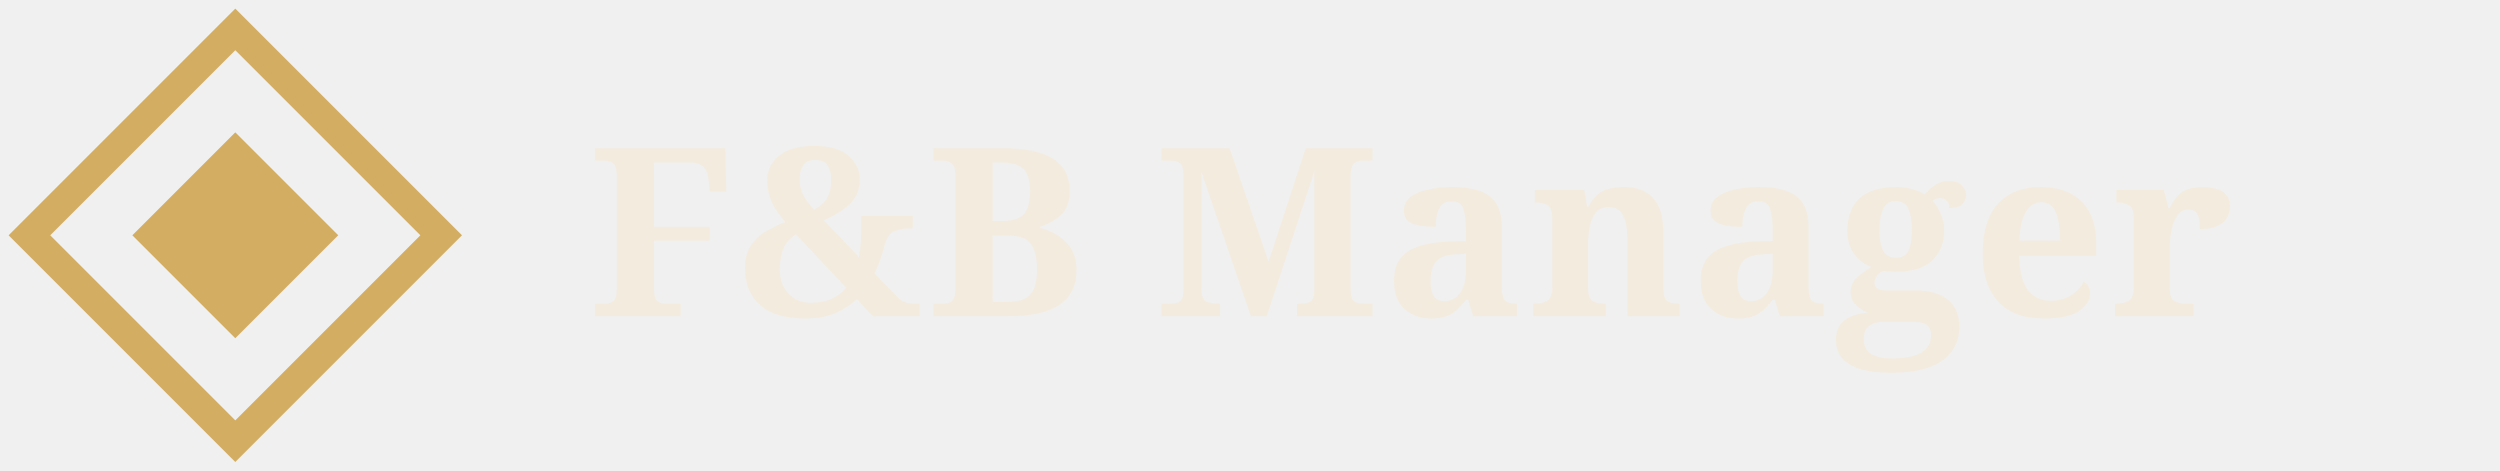
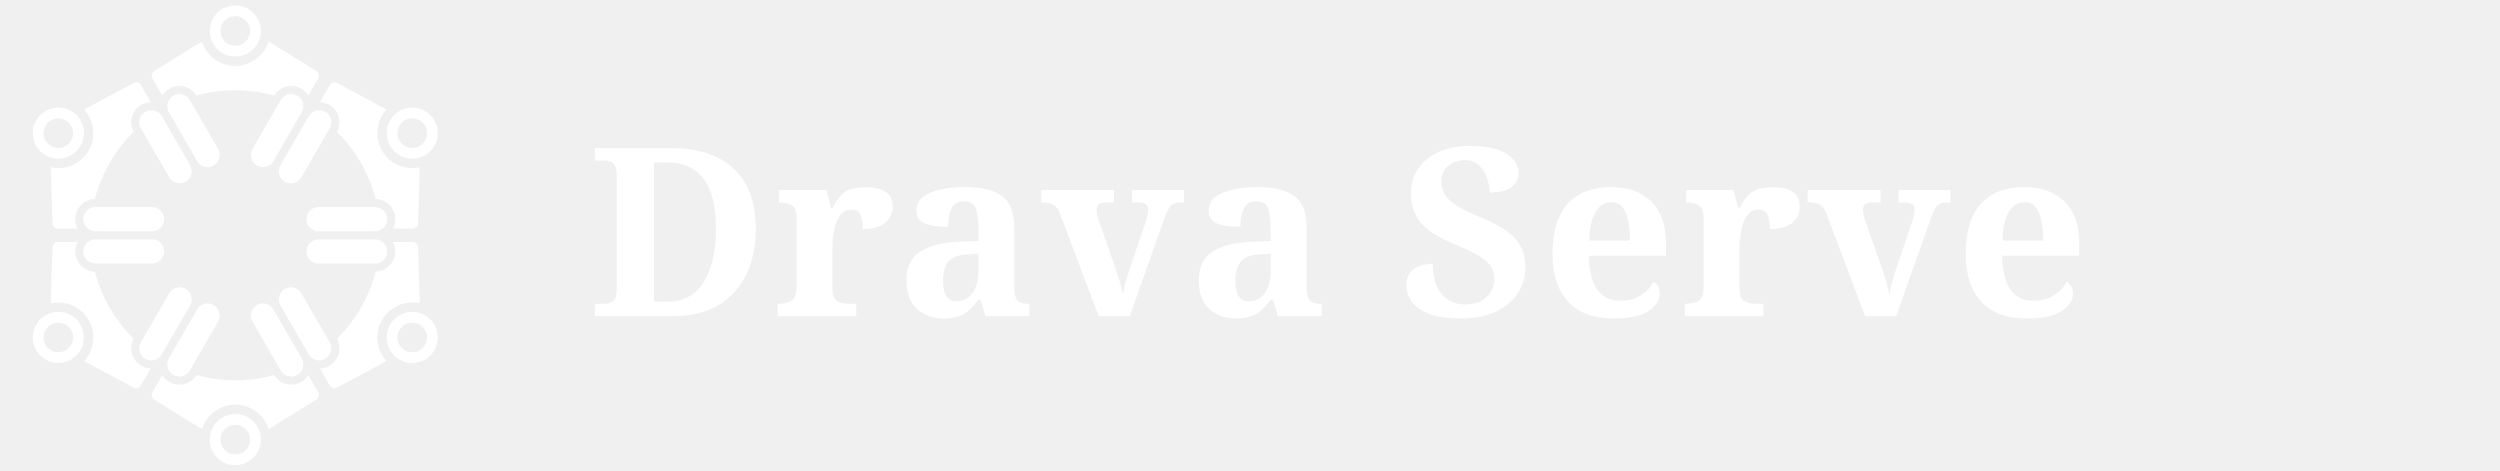
- <svg xmlns="http://www.w3.org/2000/svg" viewBox="0 0 170 32" role="img" aria-label="Logo placeholder">
-   <path d="M16 2 30 16 16 30 2 16Z" fill="none" stroke="#d3ad62" stroke-width="2" />
-   <path d="M16 9 23 16 16 23 9 16Z" fill="#d3ad62" />
-   <text x="40" y="21.5" font-family="Playfair Display, Georgia, serif" font-size="16" font-weight="700" fill="#f3ebde" letter-spacing=".3">F&amp;B Manager</text>
+ <svg xmlns="http://www.w3.org/2000/svg" viewBox="0 0 170 32" role="img" aria-label="Drava Serve">
+   <g transform="translate(16 16) scale(.0914)">
+     <defs>
+       <path id="body" d="M-24 -140H24L58.2 -118.8L48 -101.1A112 112 0 0 0 -48 -101.1L-58.2 -118.8Z" />
+       <path id="arms" d="M41.6 -96.1L20.6 -59.7M-41.6 -96.1L-20.6 -59.7" />
+       <circle id="head" cy="-152" r="15" />
+       <circle id="headCut" cy="-152" r="26" />
+       <mask id="cut" maskUnits="userSpaceOnUse" x="-175" y="-175" width="350" height="350">
+         <rect x="-175" y="-175" width="350" height="350" fill="#fff" />
+         <g stroke="#000" stroke-width="30" stroke-linecap="round">
+           <use href="#arms" />
+           <use href="#arms" transform="rotate(60)" />
+           <use href="#arms" transform="rotate(120)" />
+           <use href="#arms" transform="rotate(180)" />
+           <use href="#arms" transform="rotate(240)" />
+           <use href="#arms" transform="rotate(300)" />
+         </g>
+         <g fill="#000">
+           <use href="#headCut" />
+           <use href="#headCut" transform="rotate(60)" />
+           <use href="#headCut" transform="rotate(120)" />
+           <use href="#headCut" transform="rotate(180)" />
+           <use href="#headCut" transform="rotate(240)" />
+           <use href="#headCut" transform="rotate(300)" />
+         </g>
+       </mask>
+     </defs>
+     <g fill="#ffffff" stroke="#ffffff" stroke-width="8" stroke-linejoin="round" mask="url(#cut)">
+       <use href="#body" />
+       <use href="#body" transform="rotate(60)" />
+       <use href="#body" transform="rotate(120)" />
+       <use href="#body" transform="rotate(180)" />
+       <use href="#body" transform="rotate(240)" />
+       <use href="#body" transform="rotate(300)" />
+     </g>
+     <g fill="none" stroke="#ffffff" stroke-width="18" stroke-linecap="round">
+       <use href="#arms" />
+       <use href="#arms" transform="rotate(60)" />
+       <use href="#arms" transform="rotate(120)" />
+       <use href="#arms" transform="rotate(180)" />
+       <use href="#arms" transform="rotate(240)" />
+       <use href="#arms" transform="rotate(300)" />
+     </g>
+     <g fill="none" stroke="#ffffff" stroke-width="8">
+       <use href="#head" />
+       <use href="#head" transform="rotate(60)" />
+       <use href="#head" transform="rotate(120)" />
+       <use href="#head" transform="rotate(180)" />
+       <use href="#head" transform="rotate(240)" />
+       <use href="#head" transform="rotate(300)" />
+     </g>
+   </g>
+   <text x="40" y="21.5" font-family="Playfair Display, Georgia, serif" font-size="16" font-weight="700" fill="#ffffff" letter-spacing=".3">Drava Serve</text>
</svg>
